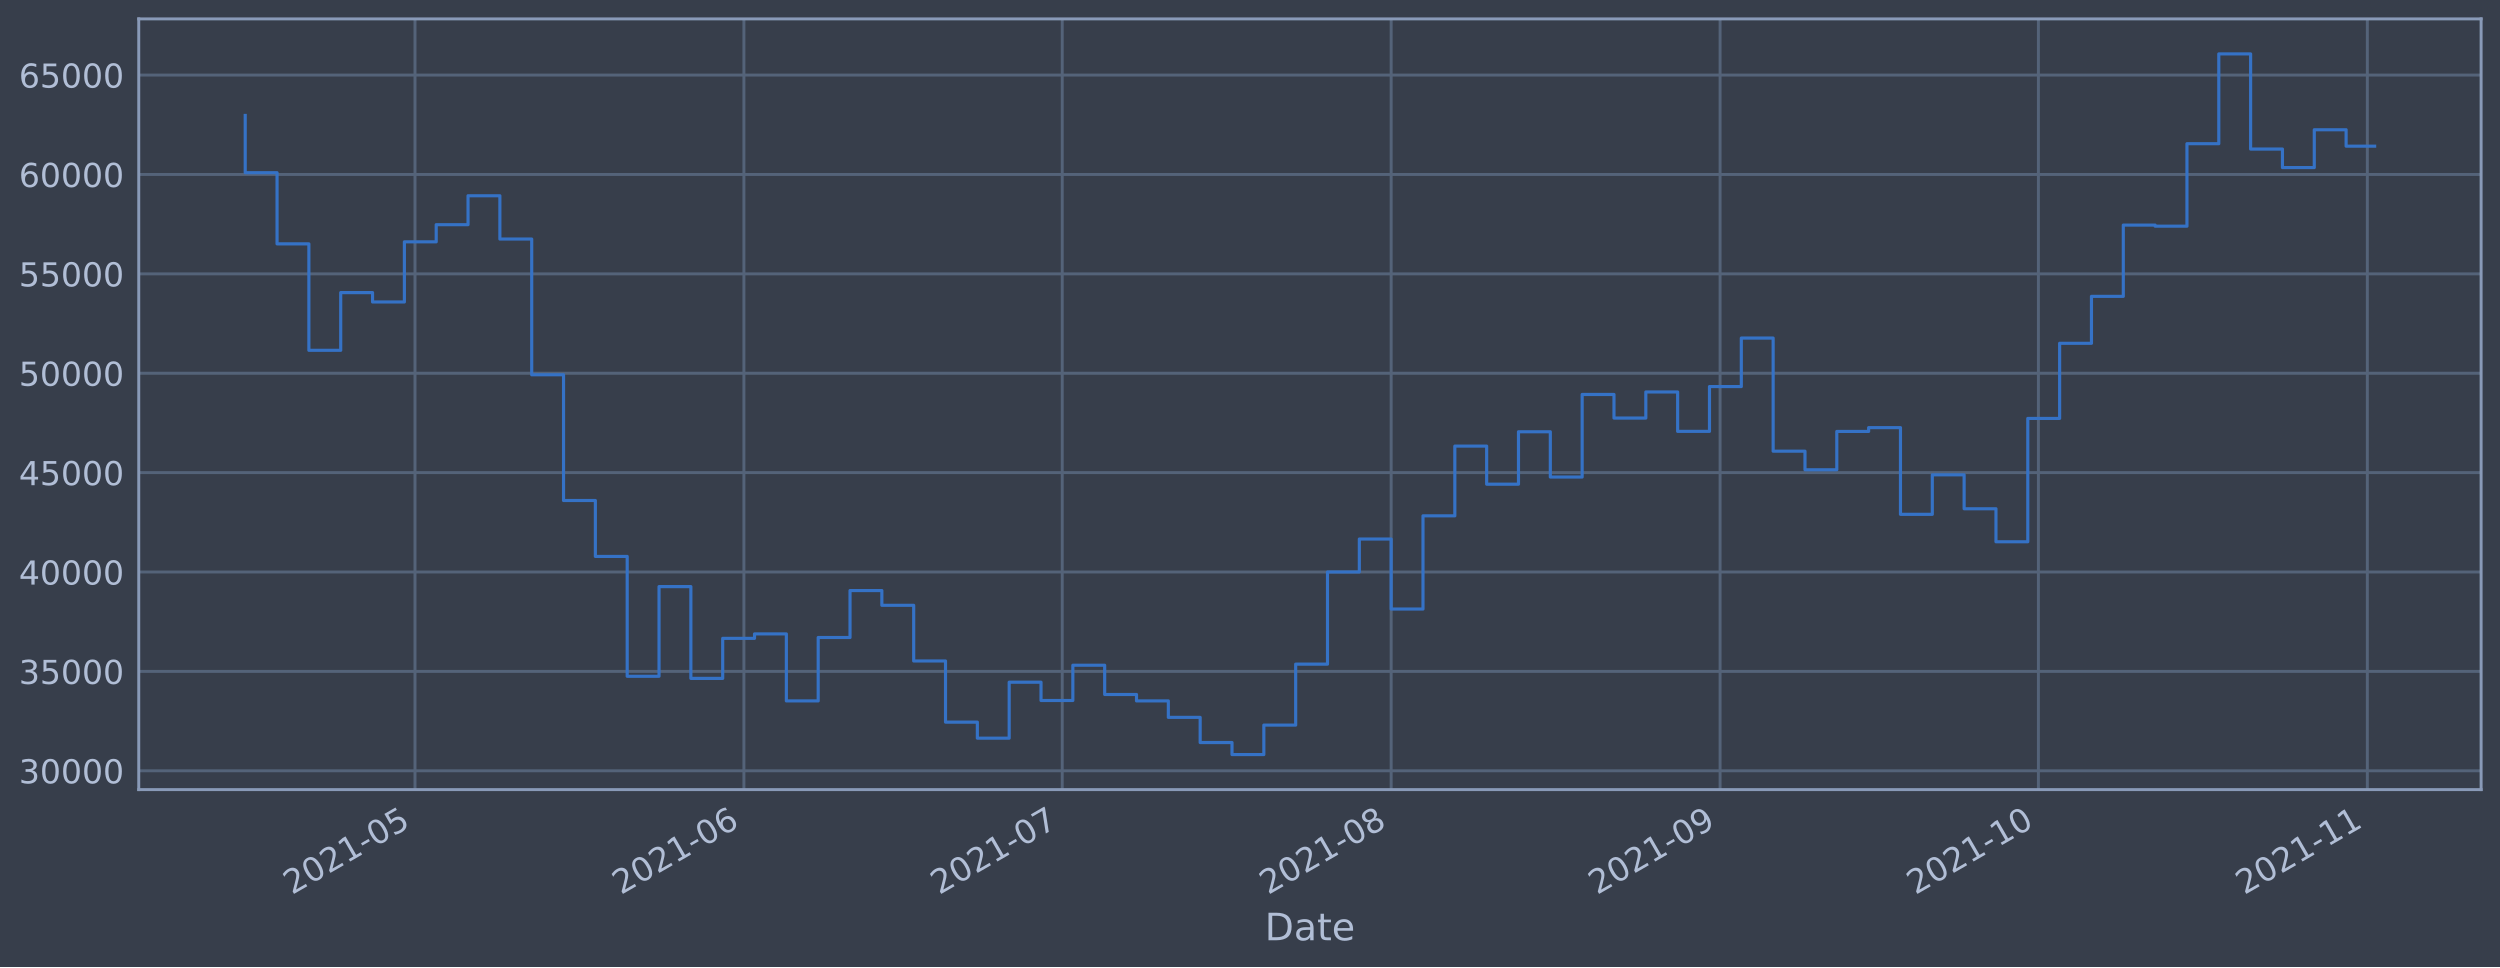
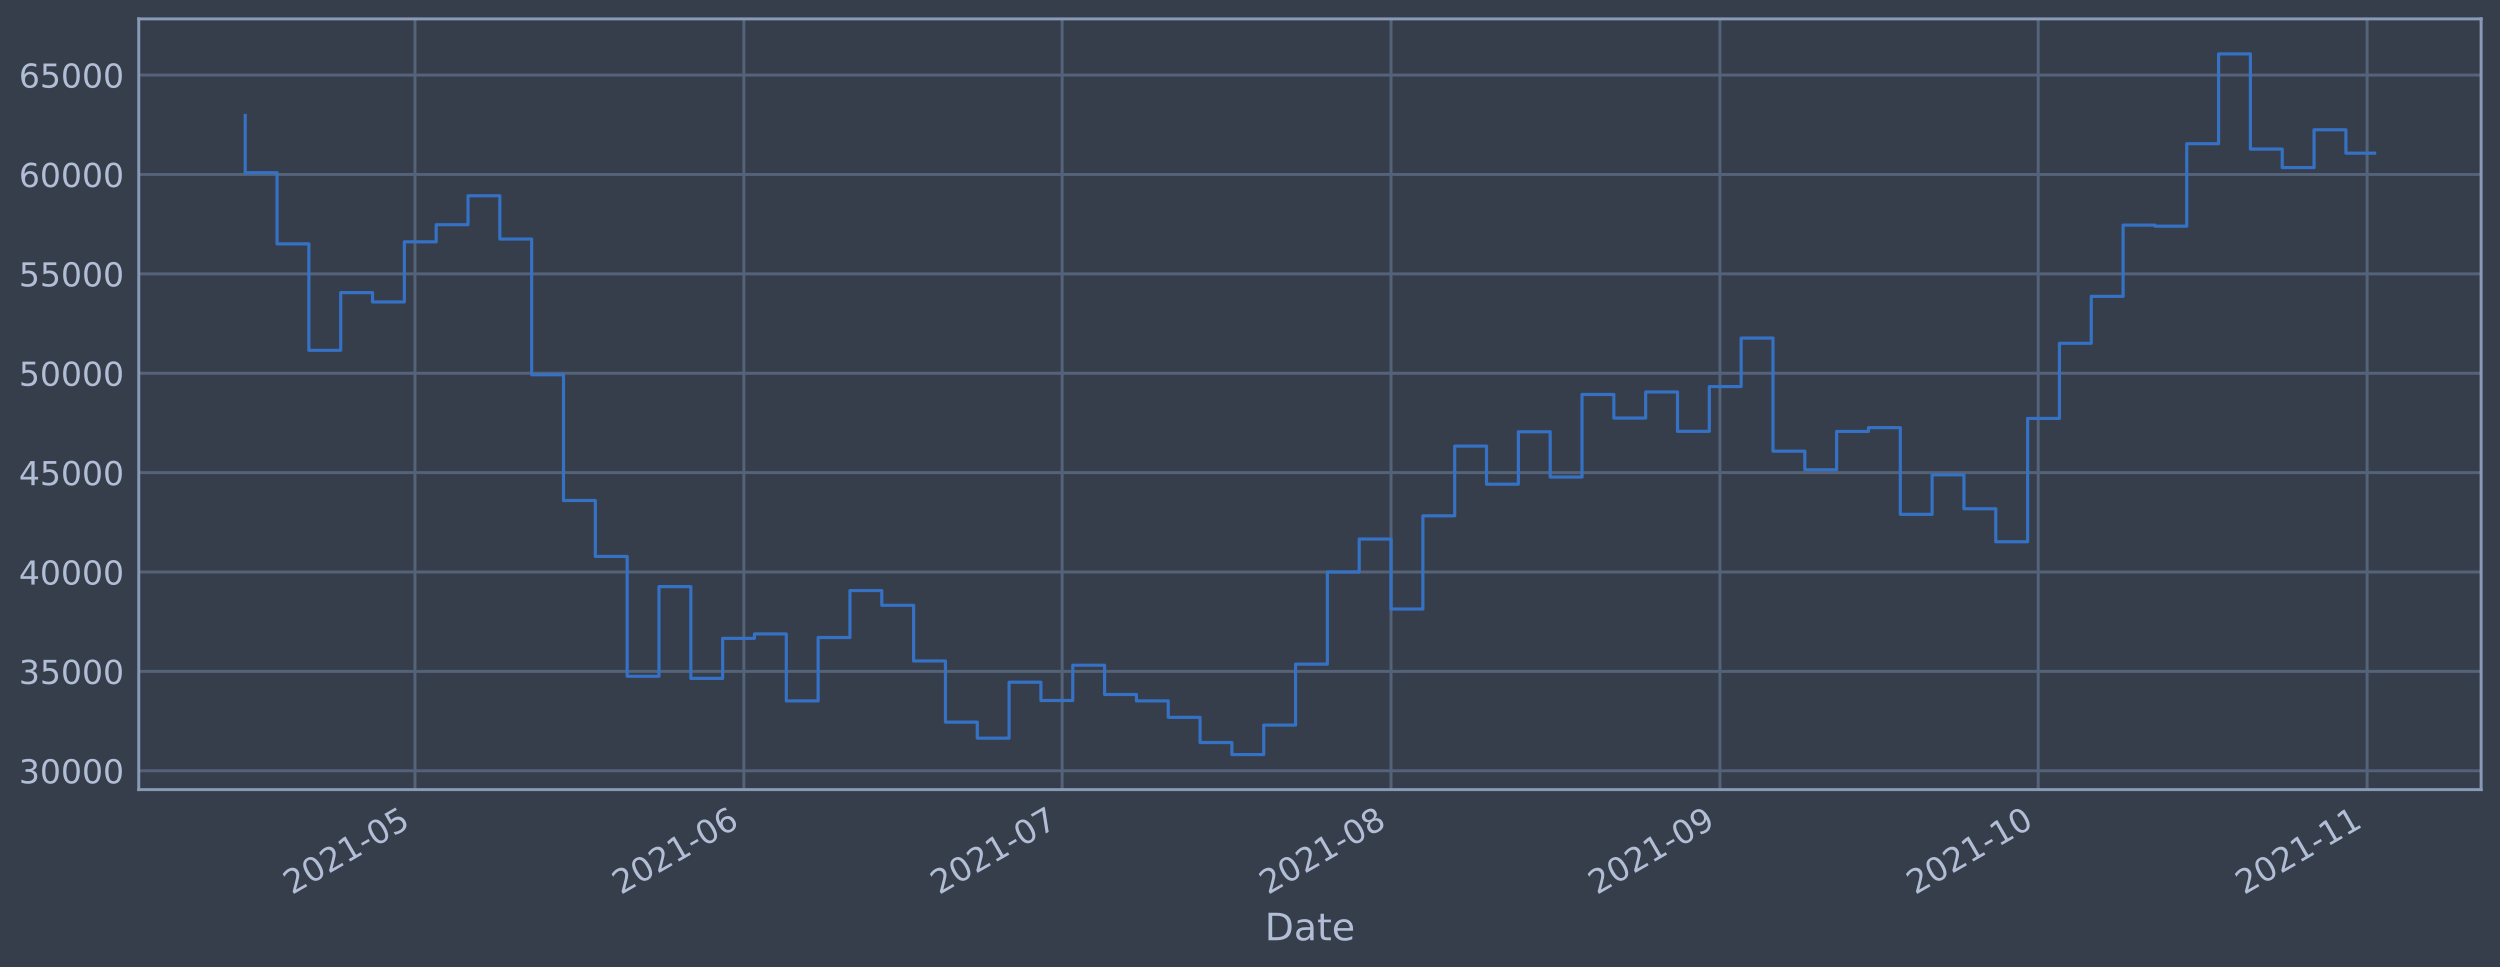
<svg xmlns="http://www.w3.org/2000/svg" xmlns:xlink="http://www.w3.org/1999/xlink" height="368.58pt" version="1.1" viewBox="0 0 952.884 368.58" width="952.884pt">
  <defs>
    <style type="text/css">*{stroke-linecap:butt;stroke-linejoin:round;}</style>
  </defs>
  <g id="figure_1">
    <g id="patch_1">
      <path d="M 0 368.58  L 952.884 368.58  L 952.884 0  L 0 0  z " style="fill:#373e4b;" />
    </g>
    <g id="axes_1">
      <g id="patch_2">
        <path d="M 52.884 300.96  L 945.684 300.96  L 945.684 7.2  L 52.884 7.2  z " style="fill:#373e4b;" />
      </g>
      <g id="matplotlib.axis_1">
        <g id="xtick_1">
          <g id="line2d_1">
-             <path clip-path="url(#p0d975fe942)" d="M 158.174 300.96  L 158.174 7.2  " style="fill:none;stroke:#546379;stroke-linecap:square;stroke-width:1.12;" />
+             <path clip-path="url(#p8162ea2141)" d="M 158.167 300.96  L 158.167 7.2  " style="fill:none;stroke:#546379;stroke-linecap:square;stroke-width:1.12;" />
          </g>
          <g id="line2d_2" />
          <g id="text_1">
-             <g style="fill:#b1bed6;" transform="translate(111.2705 341.1745)rotate(-30)scale(0.126 -0.126)">
+             <g style="fill:#b1bed6;" transform="translate(111.2636 341.1745)rotate(-30)scale(0.126 -0.126)">
              <defs>
                <path d="M 1228 531  L 3431 531  L 3431 0  L 469 0  L 469 531  Q 828 903 1448 1529  Q 2069 2156 2228 2338  Q 2531 2678 2651 2914  Q 2772 3150 2772 3378  Q 2772 3750 2511 3984  Q 2250 4219 1831 4219  Q 1534 4219 1204 4116  Q 875 4013 500 3803  L 500 4441  Q 881 4594 1212 4672  Q 1544 4750 1819 4750  Q 2544 4750 2975 4387  Q 3406 4025 3406 3419  Q 3406 3131 3298 2873  Q 3191 2616 2906 2266  Q 2828 2175 2409 1742  Q 1991 1309 1228 531  z " id="DejaVuSans-32" transform="scale(0.015625)" />
                <path d="M 2034 4250  Q 1547 4250 1301 3770  Q 1056 3291 1056 2328  Q 1056 1369 1301 889  Q 1547 409 2034 409  Q 2525 409 2770 889  Q 3016 1369 3016 2328  Q 3016 3291 2770 3770  Q 2525 4250 2034 4250  z M 2034 4750  Q 2819 4750 3233 4129  Q 3647 3509 3647 2328  Q 3647 1150 3233 529  Q 2819 -91 2034 -91  Q 1250 -91 836 529  Q 422 1150 422 2328  Q 422 3509 836 4129  Q 1250 4750 2034 4750  z " id="DejaVuSans-30" transform="scale(0.015625)" />
                <path d="M 794 531  L 1825 531  L 1825 4091  L 703 3866  L 703 4441  L 1819 4666  L 2450 4666  L 2450 531  L 3481 531  L 3481 0  L 794 0  L 794 531  z " id="DejaVuSans-31" transform="scale(0.015625)" />
                <path d="M 313 2009  L 1997 2009  L 1997 1497  L 313 1497  L 313 2009  z " id="DejaVuSans-2d" transform="scale(0.015625)" />
                <path d="M 691 4666  L 3169 4666  L 3169 4134  L 1269 4134  L 1269 2991  Q 1406 3038 1543 3061  Q 1681 3084 1819 3084  Q 2600 3084 3056 2656  Q 3513 2228 3513 1497  Q 3513 744 3044 326  Q 2575 -91 1722 -91  Q 1428 -91 1123 -41  Q 819 9 494 109  L 494 744  Q 775 591 1075 516  Q 1375 441 1709 441  Q 2250 441 2565 725  Q 2881 1009 2881 1497  Q 2881 1984 2565 2268  Q 2250 2553 1709 2553  Q 1456 2553 1204 2497  Q 953 2441 691 2322  L 691 4666  z " id="DejaVuSans-35" transform="scale(0.015625)" />
              </defs>
              <use xlink:href="#DejaVuSans-32" />
              <use x="63.623" xlink:href="#DejaVuSans-30" />
              <use x="127.246" xlink:href="#DejaVuSans-32" />
              <use x="190.869" xlink:href="#DejaVuSans-31" />
              <use x="254.492" xlink:href="#DejaVuSans-2d" />
              <use x="290.576" xlink:href="#DejaVuSans-30" />
              <use x="354.199" xlink:href="#DejaVuSans-35" />
            </g>
          </g>
        </g>
        <g id="xtick_2">
          <g id="line2d_3">
-             <path clip-path="url(#p0d975fe942)" d="M 283.546 300.96  L 283.546 7.2  " style="fill:none;stroke:#546379;stroke-linecap:square;stroke-width:1.12;" />
+             <path clip-path="url(#p8162ea2141)" d="M 283.526 300.96  L 283.526 7.2  " style="fill:none;stroke:#546379;stroke-linecap:square;stroke-width:1.12;" />
          </g>
          <g id="line2d_4" />
          <g id="text_2">
-             <g style="fill:#b1bed6;" transform="translate(236.6428 341.1745)rotate(-30)scale(0.126 -0.126)">
+             <g style="fill:#b1bed6;" transform="translate(236.6224 341.1745)rotate(-30)scale(0.126 -0.126)">
              <defs>
                <path d="M 2113 2584  Q 1688 2584 1439 2293  Q 1191 2003 1191 1497  Q 1191 994 1439 701  Q 1688 409 2113 409  Q 2538 409 2786 701  Q 3034 994 3034 1497  Q 3034 2003 2786 2293  Q 2538 2584 2113 2584  z M 3366 4563  L 3366 3988  Q 3128 4100 2886 4159  Q 2644 4219 2406 4219  Q 1781 4219 1451 3797  Q 1122 3375 1075 2522  Q 1259 2794 1537 2939  Q 1816 3084 2150 3084  Q 2853 3084 3261 2657  Q 3669 2231 3669 1497  Q 3669 778 3244 343  Q 2819 -91 2113 -91  Q 1303 -91 875 529  Q 447 1150 447 2328  Q 447 3434 972 4092  Q 1497 4750 2381 4750  Q 2619 4750 2861 4703  Q 3103 4656 3366 4563  z " id="DejaVuSans-36" transform="scale(0.015625)" />
              </defs>
              <use xlink:href="#DejaVuSans-32" />
              <use x="63.623" xlink:href="#DejaVuSans-30" />
              <use x="127.246" xlink:href="#DejaVuSans-32" />
              <use x="190.869" xlink:href="#DejaVuSans-31" />
              <use x="254.492" xlink:href="#DejaVuSans-2d" />
              <use x="290.576" xlink:href="#DejaVuSans-30" />
              <use x="354.199" xlink:href="#DejaVuSans-36" />
            </g>
          </g>
        </g>
        <g id="xtick_3">
          <g id="line2d_5">
-             <path clip-path="url(#p0d975fe942)" d="M 404.874 300.96  L 404.874 7.2  " style="fill:none;stroke:#546379;stroke-linecap:square;stroke-width:1.12;" />
+             <path clip-path="url(#p8162ea2141)" d="M 404.841 300.96  L 404.841 7.2  " style="fill:none;stroke:#546379;stroke-linecap:square;stroke-width:1.12;" />
          </g>
          <g id="line2d_6" />
          <g id="text_3">
-             <g style="fill:#b1bed6;" transform="translate(357.9707 341.1745)rotate(-30)scale(0.126 -0.126)">
+             <g style="fill:#b1bed6;" transform="translate(357.9373 341.1745)rotate(-30)scale(0.126 -0.126)">
              <defs>
                <path d="M 525 4666  L 3525 4666  L 3525 4397  L 1831 0  L 1172 0  L 2766 4134  L 525 4134  L 525 4666  z " id="DejaVuSans-37" transform="scale(0.015625)" />
              </defs>
              <use xlink:href="#DejaVuSans-32" />
              <use x="63.623" xlink:href="#DejaVuSans-30" />
              <use x="127.246" xlink:href="#DejaVuSans-32" />
              <use x="190.869" xlink:href="#DejaVuSans-31" />
              <use x="254.492" xlink:href="#DejaVuSans-2d" />
              <use x="290.576" xlink:href="#DejaVuSans-30" />
              <use x="354.199" xlink:href="#DejaVuSans-37" />
            </g>
          </g>
        </g>
        <g id="xtick_4">
          <g id="line2d_7">
-             <path clip-path="url(#p0d975fe942)" d="M 530.246 300.96  L 530.246 7.2  " style="fill:none;stroke:#546379;stroke-linecap:square;stroke-width:1.12;" />
+             <path clip-path="url(#p8162ea2141)" d="M 530.199 300.96  L 530.199 7.2  " style="fill:none;stroke:#546379;stroke-linecap:square;stroke-width:1.12;" />
          </g>
          <g id="line2d_8" />
          <g id="text_4">
-             <g style="fill:#b1bed6;" transform="translate(483.343 341.1745)rotate(-30)scale(0.126 -0.126)">
+             <g style="fill:#b1bed6;" transform="translate(483.2961 341.1745)rotate(-30)scale(0.126 -0.126)">
              <defs>
                <path d="M 2034 2216  Q 1584 2216 1326 1975  Q 1069 1734 1069 1313  Q 1069 891 1326 650  Q 1584 409 2034 409  Q 2484 409 2743 651  Q 3003 894 3003 1313  Q 3003 1734 2745 1975  Q 2488 2216 2034 2216  z M 1403 2484  Q 997 2584 770 2862  Q 544 3141 544 3541  Q 544 4100 942 4425  Q 1341 4750 2034 4750  Q 2731 4750 3128 4425  Q 3525 4100 3525 3541  Q 3525 3141 3298 2862  Q 3072 2584 2669 2484  Q 3125 2378 3379 2068  Q 3634 1759 3634 1313  Q 3634 634 3220 271  Q 2806 -91 2034 -91  Q 1263 -91 848 271  Q 434 634 434 1313  Q 434 1759 690 2068  Q 947 2378 1403 2484  z M 1172 3481  Q 1172 3119 1398 2916  Q 1625 2713 2034 2713  Q 2441 2713 2670 2916  Q 2900 3119 2900 3481  Q 2900 3844 2670 4047  Q 2441 4250 2034 4250  Q 1625 4250 1398 4047  Q 1172 3844 1172 3481  z " id="DejaVuSans-38" transform="scale(0.015625)" />
              </defs>
              <use xlink:href="#DejaVuSans-32" />
              <use x="63.623" xlink:href="#DejaVuSans-30" />
              <use x="127.246" xlink:href="#DejaVuSans-32" />
              <use x="190.869" xlink:href="#DejaVuSans-31" />
              <use x="254.492" xlink:href="#DejaVuSans-2d" />
              <use x="290.576" xlink:href="#DejaVuSans-30" />
              <use x="354.199" xlink:href="#DejaVuSans-38" />
            </g>
          </g>
        </g>
        <g id="xtick_5">
          <g id="line2d_9">
-             <path clip-path="url(#p0d975fe942)" d="M 655.618 300.96  L 655.618 7.2  " style="fill:none;stroke:#546379;stroke-linecap:square;stroke-width:1.12;" />
+             <path clip-path="url(#p8162ea2141)" d="M 655.558 300.96  L 655.558 7.2  " style="fill:none;stroke:#546379;stroke-linecap:square;stroke-width:1.12;" />
          </g>
          <g id="line2d_10" />
          <g id="text_5">
-             <g style="fill:#b1bed6;" transform="translate(608.7152 341.1745)rotate(-30)scale(0.126 -0.126)">
+             <g style="fill:#b1bed6;" transform="translate(608.6549 341.1745)rotate(-30)scale(0.126 -0.126)">
              <defs>
                <path d="M 703 97  L 703 672  Q 941 559 1184 500  Q 1428 441 1663 441  Q 2288 441 2617 861  Q 2947 1281 2994 2138  Q 2813 1869 2534 1725  Q 2256 1581 1919 1581  Q 1219 1581 811 2004  Q 403 2428 403 3163  Q 403 3881 828 4315  Q 1253 4750 1959 4750  Q 2769 4750 3195 4129  Q 3622 3509 3622 2328  Q 3622 1225 3098 567  Q 2575 -91 1691 -91  Q 1453 -91 1209 -44  Q 966 3 703 97  z M 1959 2075  Q 2384 2075 2632 2365  Q 2881 2656 2881 3163  Q 2881 3666 2632 3958  Q 2384 4250 1959 4250  Q 1534 4250 1286 3958  Q 1038 3666 1038 3163  Q 1038 2656 1286 2365  Q 1534 2075 1959 2075  z " id="DejaVuSans-39" transform="scale(0.015625)" />
              </defs>
              <use xlink:href="#DejaVuSans-32" />
              <use x="63.623" xlink:href="#DejaVuSans-30" />
              <use x="127.246" xlink:href="#DejaVuSans-32" />
              <use x="190.869" xlink:href="#DejaVuSans-31" />
              <use x="254.492" xlink:href="#DejaVuSans-2d" />
              <use x="290.576" xlink:href="#DejaVuSans-30" />
              <use x="354.199" xlink:href="#DejaVuSans-39" />
            </g>
          </g>
        </g>
        <g id="xtick_6">
          <g id="line2d_11">
-             <path clip-path="url(#p0d975fe942)" d="M 776.946 300.96  L 776.946 7.2  " style="fill:none;stroke:#546379;stroke-linecap:square;stroke-width:1.12;" />
+             <path clip-path="url(#p8162ea2141)" d="M 776.873 300.96  L 776.873 7.2  " style="fill:none;stroke:#546379;stroke-linecap:square;stroke-width:1.12;" />
          </g>
          <g id="line2d_12" />
          <g id="text_6">
-             <g style="fill:#b1bed6;" transform="translate(730.0432 341.1745)rotate(-30)scale(0.126 -0.126)">
+             <g style="fill:#b1bed6;" transform="translate(729.9699 341.1745)rotate(-30)scale(0.126 -0.126)">
              <use xlink:href="#DejaVuSans-32" />
              <use x="63.623" xlink:href="#DejaVuSans-30" />
              <use x="127.246" xlink:href="#DejaVuSans-32" />
              <use x="190.869" xlink:href="#DejaVuSans-31" />
              <use x="254.492" xlink:href="#DejaVuSans-2d" />
              <use x="290.576" xlink:href="#DejaVuSans-31" />
              <use x="354.199" xlink:href="#DejaVuSans-30" />
            </g>
          </g>
        </g>
        <g id="xtick_7">
          <g id="line2d_13">
-             <path clip-path="url(#p0d975fe942)" d="M 902.319 300.96  L 902.319 7.2  " style="fill:none;stroke:#546379;stroke-linecap:square;stroke-width:1.12;" />
+             <path clip-path="url(#p8162ea2141)" d="M 902.232 300.96  L 902.232 7.2  " style="fill:none;stroke:#546379;stroke-linecap:square;stroke-width:1.12;" />
          </g>
          <g id="line2d_14" />
          <g id="text_7">
-             <g style="fill:#b1bed6;" transform="translate(855.4154 341.1745)rotate(-30)scale(0.126 -0.126)">
+             <g style="fill:#b1bed6;" transform="translate(855.3287 341.1745)rotate(-30)scale(0.126 -0.126)">
              <use xlink:href="#DejaVuSans-32" />
              <use x="63.623" xlink:href="#DejaVuSans-30" />
              <use x="127.246" xlink:href="#DejaVuSans-32" />
              <use x="190.869" xlink:href="#DejaVuSans-31" />
              <use x="254.492" xlink:href="#DejaVuSans-2d" />
              <use x="290.576" xlink:href="#DejaVuSans-31" />
              <use x="354.199" xlink:href="#DejaVuSans-31" />
            </g>
          </g>
        </g>
        <g id="text_8">
          <g style="fill:#b1bed6;" transform="translate(482.0746 358.3856)scale(0.144 -0.144)">
            <defs>
              <path d="M 1259 4147  L 1259 519  L 2022 519  Q 2988 519 3436 956  Q 3884 1394 3884 2338  Q 3884 3275 3436 3711  Q 2988 4147 2022 4147  L 1259 4147  z M 628 4666  L 1925 4666  Q 3281 4666 3915 4102  Q 4550 3538 4550 2338  Q 4550 1131 3912 565  Q 3275 0 1925 0  L 628 0  L 628 4666  z " id="DejaVuSans-44" transform="scale(0.015625)" />
              <path d="M 2194 1759  Q 1497 1759 1228 1600  Q 959 1441 959 1056  Q 959 750 1161 570  Q 1363 391 1709 391  Q 2188 391 2477 730  Q 2766 1069 2766 1631  L 2766 1759  L 2194 1759  z M 3341 1997  L 3341 0  L 2766 0  L 2766 531  Q 2569 213 2275 61  Q 1981 -91 1556 -91  Q 1019 -91 701 211  Q 384 513 384 1019  Q 384 1609 779 1909  Q 1175 2209 1959 2209  L 2766 2209  L 2766 2266  Q 2766 2663 2505 2880  Q 2244 3097 1772 3097  Q 1472 3097 1187 3025  Q 903 2953 641 2809  L 641 3341  Q 956 3463 1253 3523  Q 1550 3584 1831 3584  Q 2591 3584 2966 3190  Q 3341 2797 3341 1997  z " id="DejaVuSans-61" transform="scale(0.015625)" />
              <path d="M 1172 4494  L 1172 3500  L 2356 3500  L 2356 3053  L 1172 3053  L 1172 1153  Q 1172 725 1289 603  Q 1406 481 1766 481  L 2356 481  L 2356 0  L 1766 0  Q 1100 0 847 248  Q 594 497 594 1153  L 594 3053  L 172 3053  L 172 3500  L 594 3500  L 594 4494  L 1172 4494  z " id="DejaVuSans-74" transform="scale(0.015625)" />
              <path d="M 3597 1894  L 3597 1613  L 953 1613  Q 991 1019 1311 708  Q 1631 397 2203 397  Q 2534 397 2845 478  Q 3156 559 3463 722  L 3463 178  Q 3153 47 2828 -22  Q 2503 -91 2169 -91  Q 1331 -91 842 396  Q 353 884 353 1716  Q 353 2575 817 3079  Q 1281 3584 2069 3584  Q 2775 3584 3186 3129  Q 3597 2675 3597 1894  z M 3022 2063  Q 3016 2534 2758 2815  Q 2500 3097 2075 3097  Q 1594 3097 1305 2825  Q 1016 2553 972 2059  L 3022 2063  z " id="DejaVuSans-65" transform="scale(0.015625)" />
            </defs>
            <use xlink:href="#DejaVuSans-44" />
            <use x="77.002" xlink:href="#DejaVuSans-61" />
            <use x="138.281" xlink:href="#DejaVuSans-74" />
            <use x="177.49" xlink:href="#DejaVuSans-65" />
          </g>
        </g>
      </g>
      <g id="matplotlib.axis_2">
        <g id="ytick_1">
          <g id="line2d_15">
-             <path clip-path="url(#p0d975fe942)" d="M 52.884 293.789  L 945.684 293.789  " style="fill:none;stroke:#546379;stroke-linecap:square;stroke-width:1.12;" />
+             <path clip-path="url(#p8162ea2141)" d="M 52.884 293.789  L 945.684 293.789  " style="fill:none;stroke:#546379;stroke-linecap:square;stroke-width:1.12;" />
          </g>
          <g id="line2d_16" />
          <g id="text_9">
            <g style="fill:#b1bed6;" transform="translate(7.2 298.5763)scale(0.126 -0.126)">
              <defs>
                <path d="M 2597 2516  Q 3050 2419 3304 2112  Q 3559 1806 3559 1356  Q 3559 666 3084 287  Q 2609 -91 1734 -91  Q 1441 -91 1130 -33  Q 819 25 488 141  L 488 750  Q 750 597 1062 519  Q 1375 441 1716 441  Q 2309 441 2620 675  Q 2931 909 2931 1356  Q 2931 1769 2642 2001  Q 2353 2234 1838 2234  L 1294 2234  L 1294 2753  L 1863 2753  Q 2328 2753 2575 2939  Q 2822 3125 2822 3475  Q 2822 3834 2567 4026  Q 2313 4219 1838 4219  Q 1578 4219 1281 4162  Q 984 4106 628 3988  L 628 4550  Q 988 4650 1302 4700  Q 1616 4750 1894 4750  Q 2613 4750 3031 4423  Q 3450 4097 3450 3541  Q 3450 3153 3228 2886  Q 3006 2619 2597 2516  z " id="DejaVuSans-33" transform="scale(0.015625)" />
              </defs>
              <use xlink:href="#DejaVuSans-33" />
              <use x="63.623" xlink:href="#DejaVuSans-30" />
              <use x="127.246" xlink:href="#DejaVuSans-30" />
              <use x="190.869" xlink:href="#DejaVuSans-30" />
              <use x="254.492" xlink:href="#DejaVuSans-30" />
            </g>
          </g>
        </g>
        <g id="ytick_2">
          <g id="line2d_17">
-             <path clip-path="url(#p0d975fe942)" d="M 52.884 255.907  L 945.684 255.907  " style="fill:none;stroke:#546379;stroke-linecap:square;stroke-width:1.12;" />
+             <path clip-path="url(#p8162ea2141)" d="M 52.884 255.907  L 945.684 255.907  " style="fill:none;stroke:#546379;stroke-linecap:square;stroke-width:1.12;" />
          </g>
          <g id="line2d_18" />
          <g id="text_10">
            <g style="fill:#b1bed6;" transform="translate(7.2 260.6936)scale(0.126 -0.126)">
              <use xlink:href="#DejaVuSans-33" />
              <use x="63.623" xlink:href="#DejaVuSans-35" />
              <use x="127.246" xlink:href="#DejaVuSans-30" />
              <use x="190.869" xlink:href="#DejaVuSans-30" />
              <use x="254.492" xlink:href="#DejaVuSans-30" />
            </g>
          </g>
        </g>
        <g id="ytick_3">
          <g id="line2d_19">
-             <path clip-path="url(#p0d975fe942)" d="M 52.884 218.024  L 945.684 218.024  " style="fill:none;stroke:#546379;stroke-linecap:square;stroke-width:1.12;" />
+             <path clip-path="url(#p8162ea2141)" d="M 52.884 218.024  L 945.684 218.024  " style="fill:none;stroke:#546379;stroke-linecap:square;stroke-width:1.12;" />
          </g>
          <g id="line2d_20" />
          <g id="text_11">
            <g style="fill:#b1bed6;" transform="translate(7.2 222.811)scale(0.126 -0.126)">
              <defs>
                <path d="M 2419 4116  L 825 1625  L 2419 1625  L 2419 4116  z M 2253 4666  L 3047 4666  L 3047 1625  L 3713 1625  L 3713 1100  L 3047 1100  L 3047 0  L 2419 0  L 2419 1100  L 313 1100  L 313 1709  L 2253 4666  z " id="DejaVuSans-34" transform="scale(0.015625)" />
              </defs>
              <use xlink:href="#DejaVuSans-34" />
              <use x="63.623" xlink:href="#DejaVuSans-30" />
              <use x="127.246" xlink:href="#DejaVuSans-30" />
              <use x="190.869" xlink:href="#DejaVuSans-30" />
              <use x="254.492" xlink:href="#DejaVuSans-30" />
            </g>
          </g>
        </g>
        <g id="ytick_4">
          <g id="line2d_21">
-             <path clip-path="url(#p0d975fe942)" d="M 52.884 180.141  L 945.684 180.141  " style="fill:none;stroke:#546379;stroke-linecap:square;stroke-width:1.12;" />
+             <path clip-path="url(#p8162ea2141)" d="M 52.884 180.141  L 945.684 180.141  " style="fill:none;stroke:#546379;stroke-linecap:square;stroke-width:1.12;" />
          </g>
          <g id="line2d_22" />
          <g id="text_12">
            <g style="fill:#b1bed6;" transform="translate(7.2 184.9284)scale(0.126 -0.126)">
              <use xlink:href="#DejaVuSans-34" />
              <use x="63.623" xlink:href="#DejaVuSans-35" />
              <use x="127.246" xlink:href="#DejaVuSans-30" />
              <use x="190.869" xlink:href="#DejaVuSans-30" />
              <use x="254.492" xlink:href="#DejaVuSans-30" />
            </g>
          </g>
        </g>
        <g id="ytick_5">
          <g id="line2d_23">
-             <path clip-path="url(#p0d975fe942)" d="M 52.884 142.259  L 945.684 142.259  " style="fill:none;stroke:#546379;stroke-linecap:square;stroke-width:1.12;" />
+             <path clip-path="url(#p8162ea2141)" d="M 52.884 142.259  L 945.684 142.259  " style="fill:none;stroke:#546379;stroke-linecap:square;stroke-width:1.12;" />
          </g>
          <g id="line2d_24" />
          <g id="text_13">
            <g style="fill:#b1bed6;" transform="translate(7.2 147.0457)scale(0.126 -0.126)">
              <use xlink:href="#DejaVuSans-35" />
              <use x="63.623" xlink:href="#DejaVuSans-30" />
              <use x="127.246" xlink:href="#DejaVuSans-30" />
              <use x="190.869" xlink:href="#DejaVuSans-30" />
              <use x="254.492" xlink:href="#DejaVuSans-30" />
            </g>
          </g>
        </g>
        <g id="ytick_6">
          <g id="line2d_25">
-             <path clip-path="url(#p0d975fe942)" d="M 52.884 104.376  L 945.684 104.376  " style="fill:none;stroke:#546379;stroke-linecap:square;stroke-width:1.12;" />
+             <path clip-path="url(#p8162ea2141)" d="M 52.884 104.376  L 945.684 104.376  " style="fill:none;stroke:#546379;stroke-linecap:square;stroke-width:1.12;" />
          </g>
          <g id="line2d_26" />
          <g id="text_14">
            <g style="fill:#b1bed6;" transform="translate(7.2 109.1631)scale(0.126 -0.126)">
              <use xlink:href="#DejaVuSans-35" />
              <use x="63.623" xlink:href="#DejaVuSans-35" />
              <use x="127.246" xlink:href="#DejaVuSans-30" />
              <use x="190.869" xlink:href="#DejaVuSans-30" />
              <use x="254.492" xlink:href="#DejaVuSans-30" />
            </g>
          </g>
        </g>
        <g id="ytick_7">
          <g id="line2d_27">
-             <path clip-path="url(#p0d975fe942)" d="M 52.884 66.493  L 945.684 66.493  " style="fill:none;stroke:#546379;stroke-linecap:square;stroke-width:1.12;" />
+             <path clip-path="url(#p8162ea2141)" d="M 52.884 66.493  L 945.684 66.493  " style="fill:none;stroke:#546379;stroke-linecap:square;stroke-width:1.12;" />
          </g>
          <g id="line2d_28" />
          <g id="text_15">
            <g style="fill:#b1bed6;" transform="translate(7.2 71.28047)scale(0.126 -0.126)">
              <use xlink:href="#DejaVuSans-36" />
              <use x="63.623" xlink:href="#DejaVuSans-30" />
              <use x="127.246" xlink:href="#DejaVuSans-30" />
              <use x="190.869" xlink:href="#DejaVuSans-30" />
              <use x="254.492" xlink:href="#DejaVuSans-30" />
            </g>
          </g>
        </g>
        <g id="ytick_8">
          <g id="line2d_29">
-             <path clip-path="url(#p0d975fe942)" d="M 52.884 28.611  L 945.684 28.611  " style="fill:none;stroke:#546379;stroke-linecap:square;stroke-width:1.12;" />
+             <path clip-path="url(#p8162ea2141)" d="M 52.884 28.611  L 945.684 28.611  " style="fill:none;stroke:#546379;stroke-linecap:square;stroke-width:1.12;" />
          </g>
          <g id="line2d_30" />
          <g id="text_16">
            <g style="fill:#b1bed6;" transform="translate(7.2 33.39783)scale(0.126 -0.126)">
              <use xlink:href="#DejaVuSans-36" />
              <use x="63.623" xlink:href="#DejaVuSans-35" />
              <use x="127.246" xlink:href="#DejaVuSans-30" />
              <use x="190.869" xlink:href="#DejaVuSans-30" />
              <use x="254.492" xlink:href="#DejaVuSans-30" />
            </g>
          </g>
        </g>
      </g>
      <g id="line2d_31">
-         <path clip-path="url(#p0d975fe942)" d="M 93.466 43.998  L 93.466 65.834  L 105.598 65.834  L 105.598 92.951  L 117.731 92.951  L 117.731 133.522  L 129.864 133.522  L 129.864 111.523  L 141.997 111.523  L 141.997 115.103  L 154.13 115.103  L 154.13 92.174  L 166.262 92.174  L 166.262 85.638  L 178.395 85.638  L 178.395 74.609  L 190.528 74.609  L 190.528 91.117  L 202.661 91.117  L 202.661 142.846  L 214.794 142.846  L 214.794 190.777  L 226.926 190.777  L 226.926 212.082  L 239.059 212.082  L 239.059 257.766  L 251.192 257.766  L 251.192 223.585  L 263.325 223.585  L 263.325 258.576  L 275.458 258.576  L 275.458 243.31  L 287.59 243.31  L 287.59 241.621  L 299.723 241.621  L 299.723 267.159  L 311.856 267.159  L 311.856 242.992  L 323.989 242.992  L 323.989 225.094  L 336.122 225.094  L 336.122 230.716  L 348.254 230.716  L 348.254 251.935  L 360.387 251.935  L 360.387 275.245  L 372.52 275.245  L 372.52 281.359  L 384.653 281.359  L 384.653 260.023  L 396.785 260.023  L 396.785 266.992  L 408.918 266.992  L 408.918 253.563  L 421.051 253.563  L 421.051 264.703  L 433.184 264.703  L 433.184 267.153  L 445.317 267.153  L 445.317 273.434  L 457.449 273.434  L 457.449 283.021  L 469.582 283.021  L 469.582 287.607  L 481.715 287.607  L 481.715 276.379  L 493.848 276.379  L 493.848 253.14  L 505.981 253.14  L 505.981 218.005  L 518.113 218.005  L 518.113 205.454  L 530.246 205.454  L 530.246 232.131  L 542.379 232.131  L 542.379 196.613  L 554.512 196.613  L 554.512 170.038  L 566.645 170.038  L 566.645 184.553  L 578.777 184.553  L 578.777 164.561  L 590.91 164.561  L 590.91 181.824  L 603.043 181.824  L 603.043 150.35  L 615.176 150.35  L 615.176 159.347  L 627.309 159.347  L 627.309 149.404  L 639.441 149.404  L 639.441 164.422  L 651.574 164.422  L 651.574 147.342  L 663.707 147.342  L 663.707 128.855  L 675.84 128.855  L 675.84 171.971  L 687.973 171.971  L 687.973 179.044  L 700.105 179.044  L 700.105 164.442  L 712.238 164.442  L 712.238 162.991  L 724.371 162.991  L 724.371 196.04  L 736.504 196.04  L 736.504 180.983  L 748.637 180.983  L 748.637 193.911  L 760.769 193.911  L 760.769 206.49  L 772.902 206.49  L 772.902 159.479  L 785.035 159.479  L 785.035 130.85  L 797.168 130.85  L 797.168 112.958  L 809.301 112.958  L 809.301 85.798  L 821.433 85.798  L 821.433 86.21  L 833.566 86.21  L 833.566 54.779  L 845.699 54.779  L 845.699 20.553  L 857.832 20.553  L 857.832 56.816  L 869.965 56.816  L 869.965 63.878  L 882.097 63.878  L 882.097 49.452  L 894.23 49.452  L 894.23 55.711  L 905.102 55.711  L 905.102 55.711  " style="fill:none;stroke:#3572c6;stroke-linecap:square;stroke-width:1.2;" />
+         <path clip-path="url(#p8162ea2141)" d="M 93.466 43.998  L 93.466 65.834  L 105.597 65.834  L 105.597 92.951  L 117.729 92.951  L 117.729 133.522  L 129.86 133.522  L 129.86 111.523  L 141.992 111.523  L 141.992 115.103  L 154.123 115.103  L 154.123 92.174  L 166.255 92.174  L 166.255 85.638  L 178.386 85.638  L 178.386 74.609  L 190.518 74.609  L 190.518 91.117  L 202.649 91.117  L 202.649 142.846  L 214.781 142.846  L 214.781 190.777  L 226.912 190.777  L 226.912 212.082  L 239.044 212.082  L 239.044 257.766  L 251.175 257.766  L 251.175 223.585  L 263.307 223.585  L 263.307 258.576  L 275.438 258.576  L 275.438 243.31  L 287.569 243.31  L 287.569 241.621  L 299.701 241.621  L 299.701 267.159  L 311.832 267.159  L 311.832 242.992  L 323.964 242.992  L 323.964 225.094  L 336.095 225.094  L 336.095 230.716  L 348.227 230.716  L 348.227 251.935  L 360.358 251.935  L 360.358 275.245  L 372.49 275.245  L 372.49 281.359  L 384.621 281.359  L 384.621 260.023  L 396.753 260.023  L 396.753 266.992  L 408.884 266.992  L 408.884 253.563  L 421.016 253.563  L 421.016 264.703  L 433.147 264.703  L 433.147 267.153  L 445.279 267.153  L 445.279 273.434  L 457.41 273.434  L 457.41 283.021  L 469.542 283.021  L 469.542 287.607  L 481.673 287.607  L 481.673 276.379  L 493.805 276.379  L 493.805 253.14  L 505.936 253.14  L 505.936 218.005  L 518.068 218.005  L 518.068 205.454  L 530.199 205.454  L 530.199 232.131  L 542.331 232.131  L 542.331 196.613  L 554.462 196.613  L 554.462 170.038  L 566.594 170.038  L 566.594 184.553  L 578.725 184.553  L 578.725 164.561  L 590.857 164.561  L 590.857 181.824  L 602.988 181.824  L 602.988 150.35  L 615.12 150.35  L 615.12 159.347  L 627.251 159.347  L 627.251 149.404  L 639.383 149.404  L 639.383 164.422  L 651.514 164.422  L 651.514 147.342  L 663.646 147.342  L 663.646 128.855  L 675.777 128.855  L 675.777 171.971  L 687.909 171.971  L 687.909 179.044  L 700.04 179.044  L 700.04 164.442  L 712.172 164.442  L 712.172 162.991  L 724.303 162.991  L 724.303 196.04  L 736.435 196.04  L 736.435 180.983  L 748.566 180.983  L 748.566 193.911  L 760.698 193.911  L 760.698 206.49  L 772.829 206.49  L 772.829 159.479  L 784.961 159.479  L 784.961 130.85  L 797.092 130.85  L 797.092 112.958  L 809.224 112.958  L 809.224 85.798  L 821.355 85.798  L 821.355 86.21  L 833.487 86.21  L 833.487 54.779  L 845.618 54.779  L 845.618 20.553  L 857.75 20.553  L 857.75 56.816  L 869.881 56.816  L 869.881 63.878  L 882.013 63.878  L 882.013 49.452  L 894.144 49.452  L 894.144 58.383  L 905.102 58.383  L 905.102 58.383  " style="fill:none;stroke:#3572c6;stroke-linecap:square;stroke-width:1.2;" />
      </g>
      <g id="patch_3">
        <path d="M 52.884 300.96  L 52.884 7.2  " style="fill:none;stroke:#899ab8;stroke-linecap:square;stroke-linejoin:miter;stroke-width:1.12;" />
      </g>
      <g id="patch_4">
        <path d="M 945.684 300.96  L 945.684 7.2  " style="fill:none;stroke:#899ab8;stroke-linecap:square;stroke-linejoin:miter;stroke-width:1.12;" />
      </g>
      <g id="patch_5">
        <path d="M 52.884 300.96  L 945.684 300.96  " style="fill:none;stroke:#899ab8;stroke-linecap:square;stroke-linejoin:miter;stroke-width:1.12;" />
      </g>
      <g id="patch_6">
        <path d="M 52.884 7.2  L 945.684 7.2  " style="fill:none;stroke:#899ab8;stroke-linecap:square;stroke-linejoin:miter;stroke-width:1.12;" />
      </g>
    </g>
  </g>
  <defs>
-     <clipPath id="p0d975fe942">
+     <clipPath id="p8162ea2141">
      <rect height="293.76" width="892.8" x="52.884" y="7.2" />
    </clipPath>
  </defs>
</svg>
